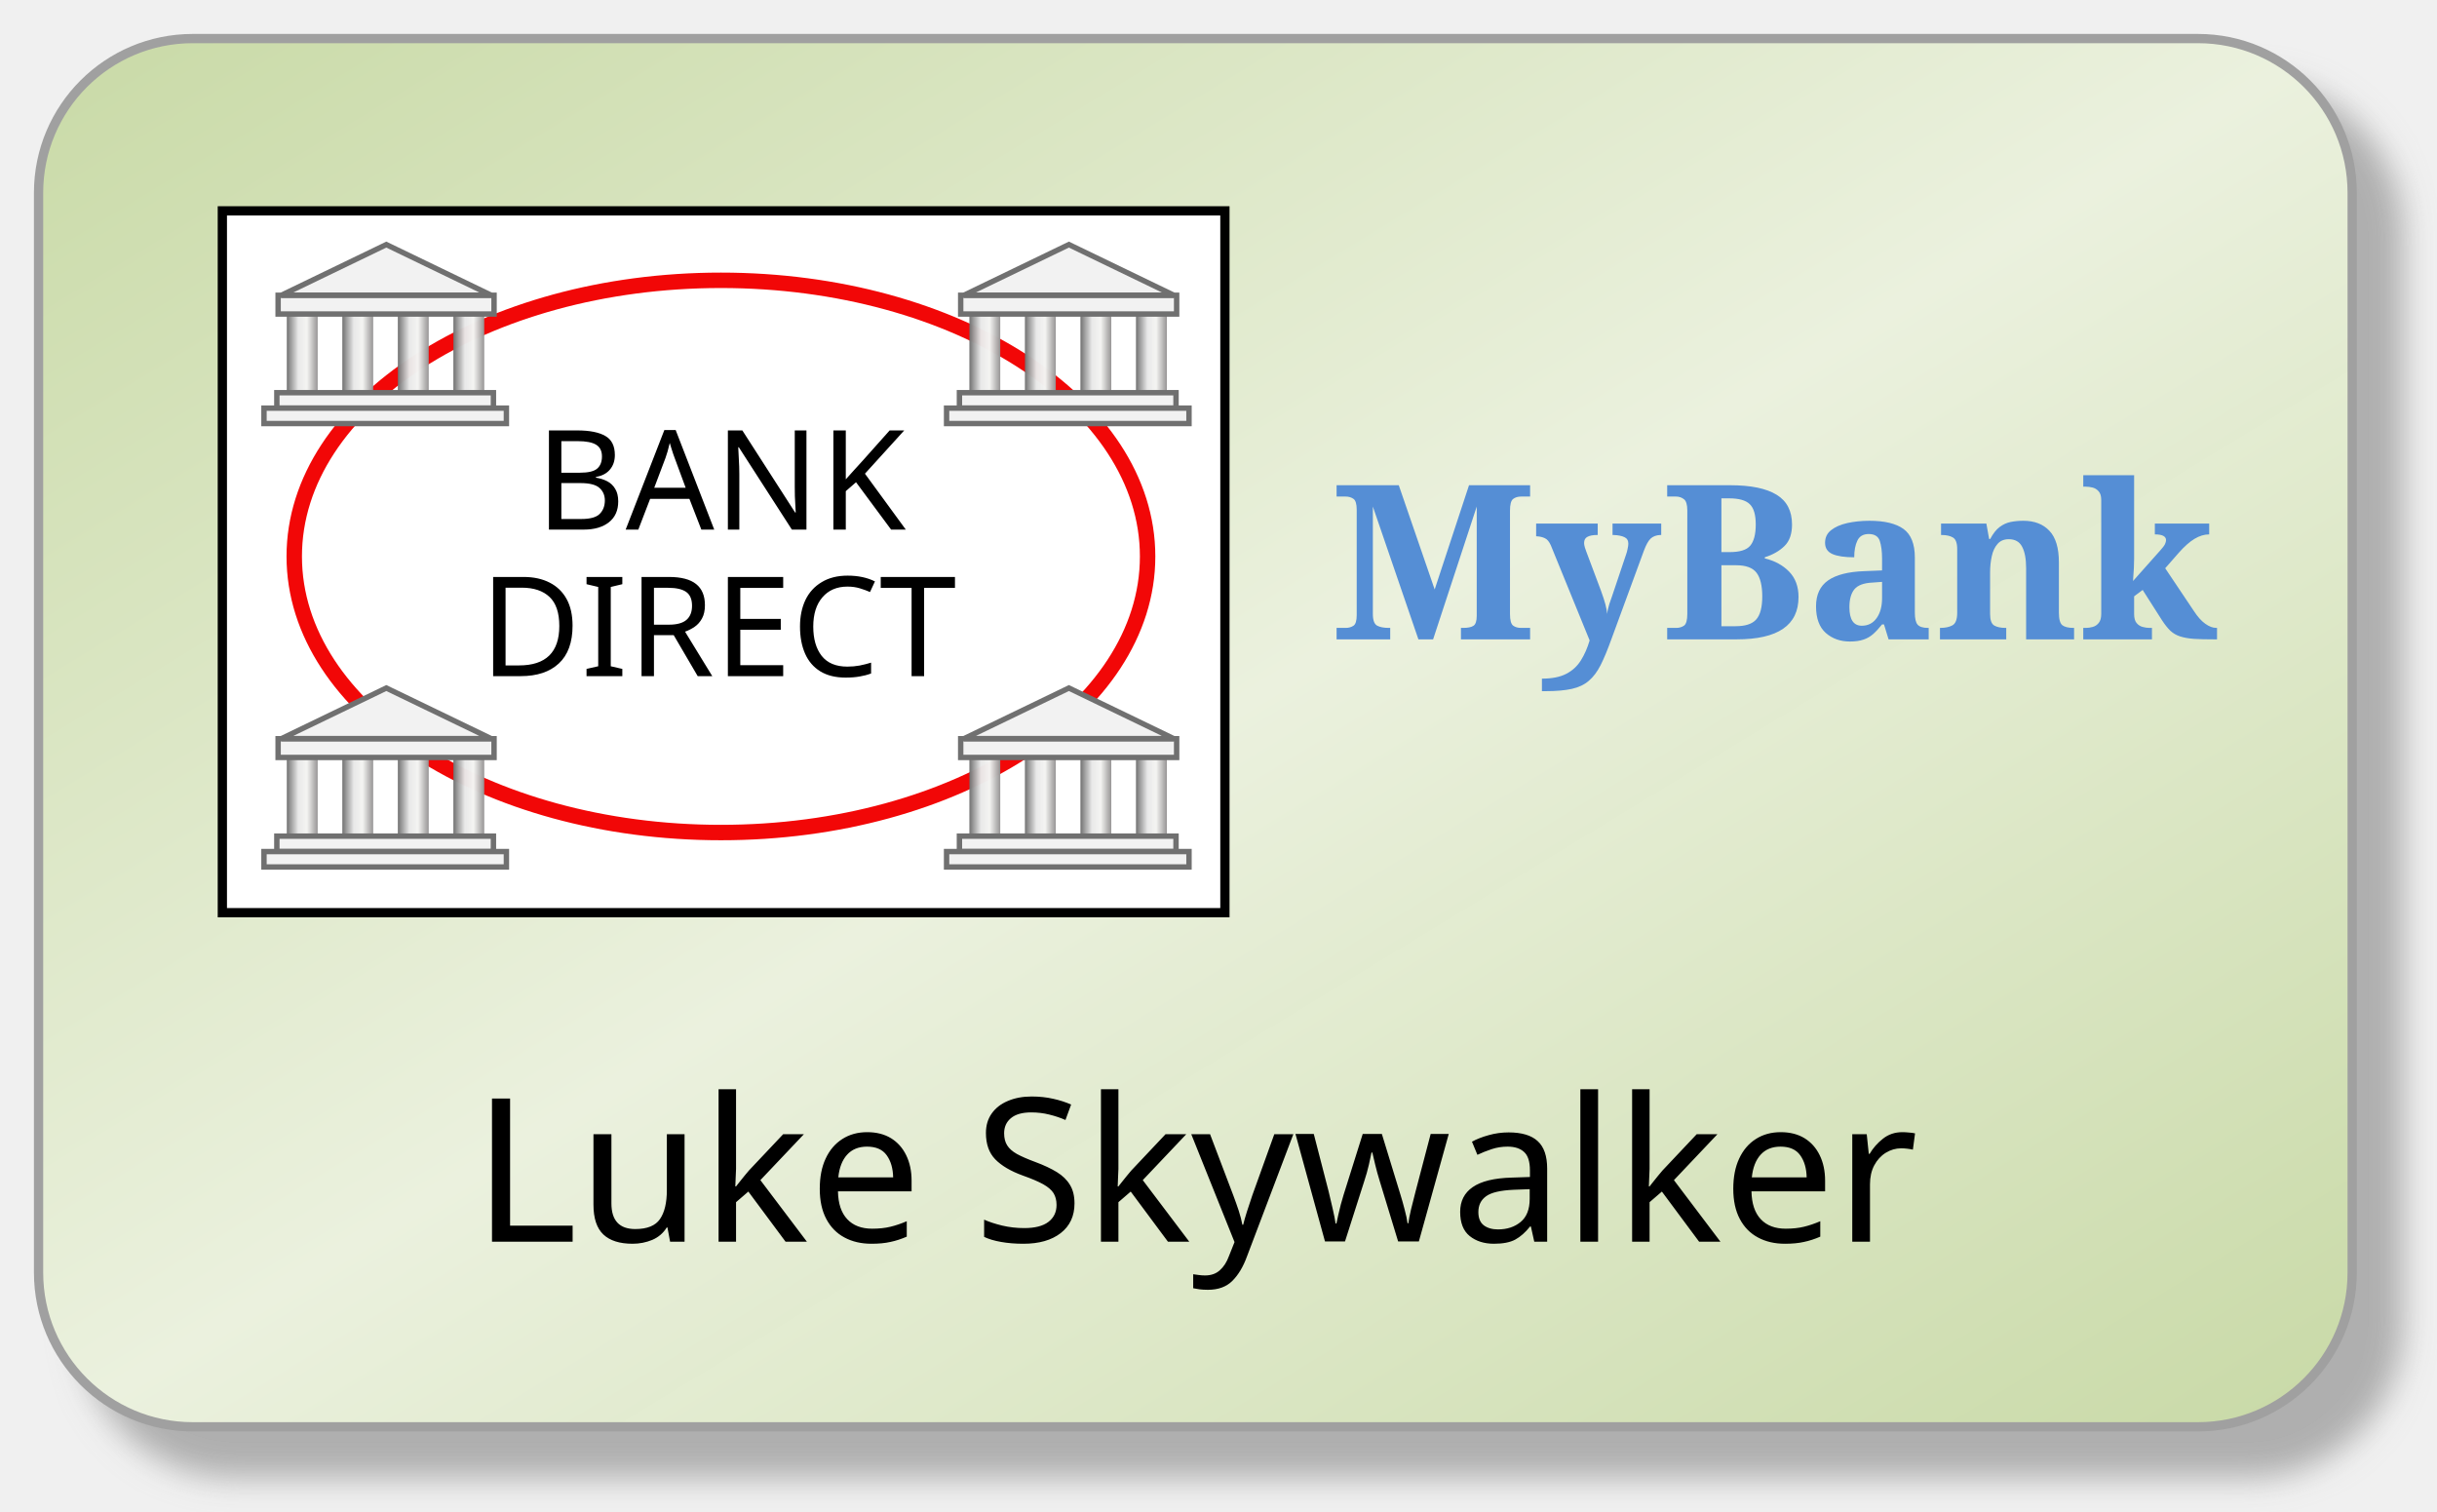
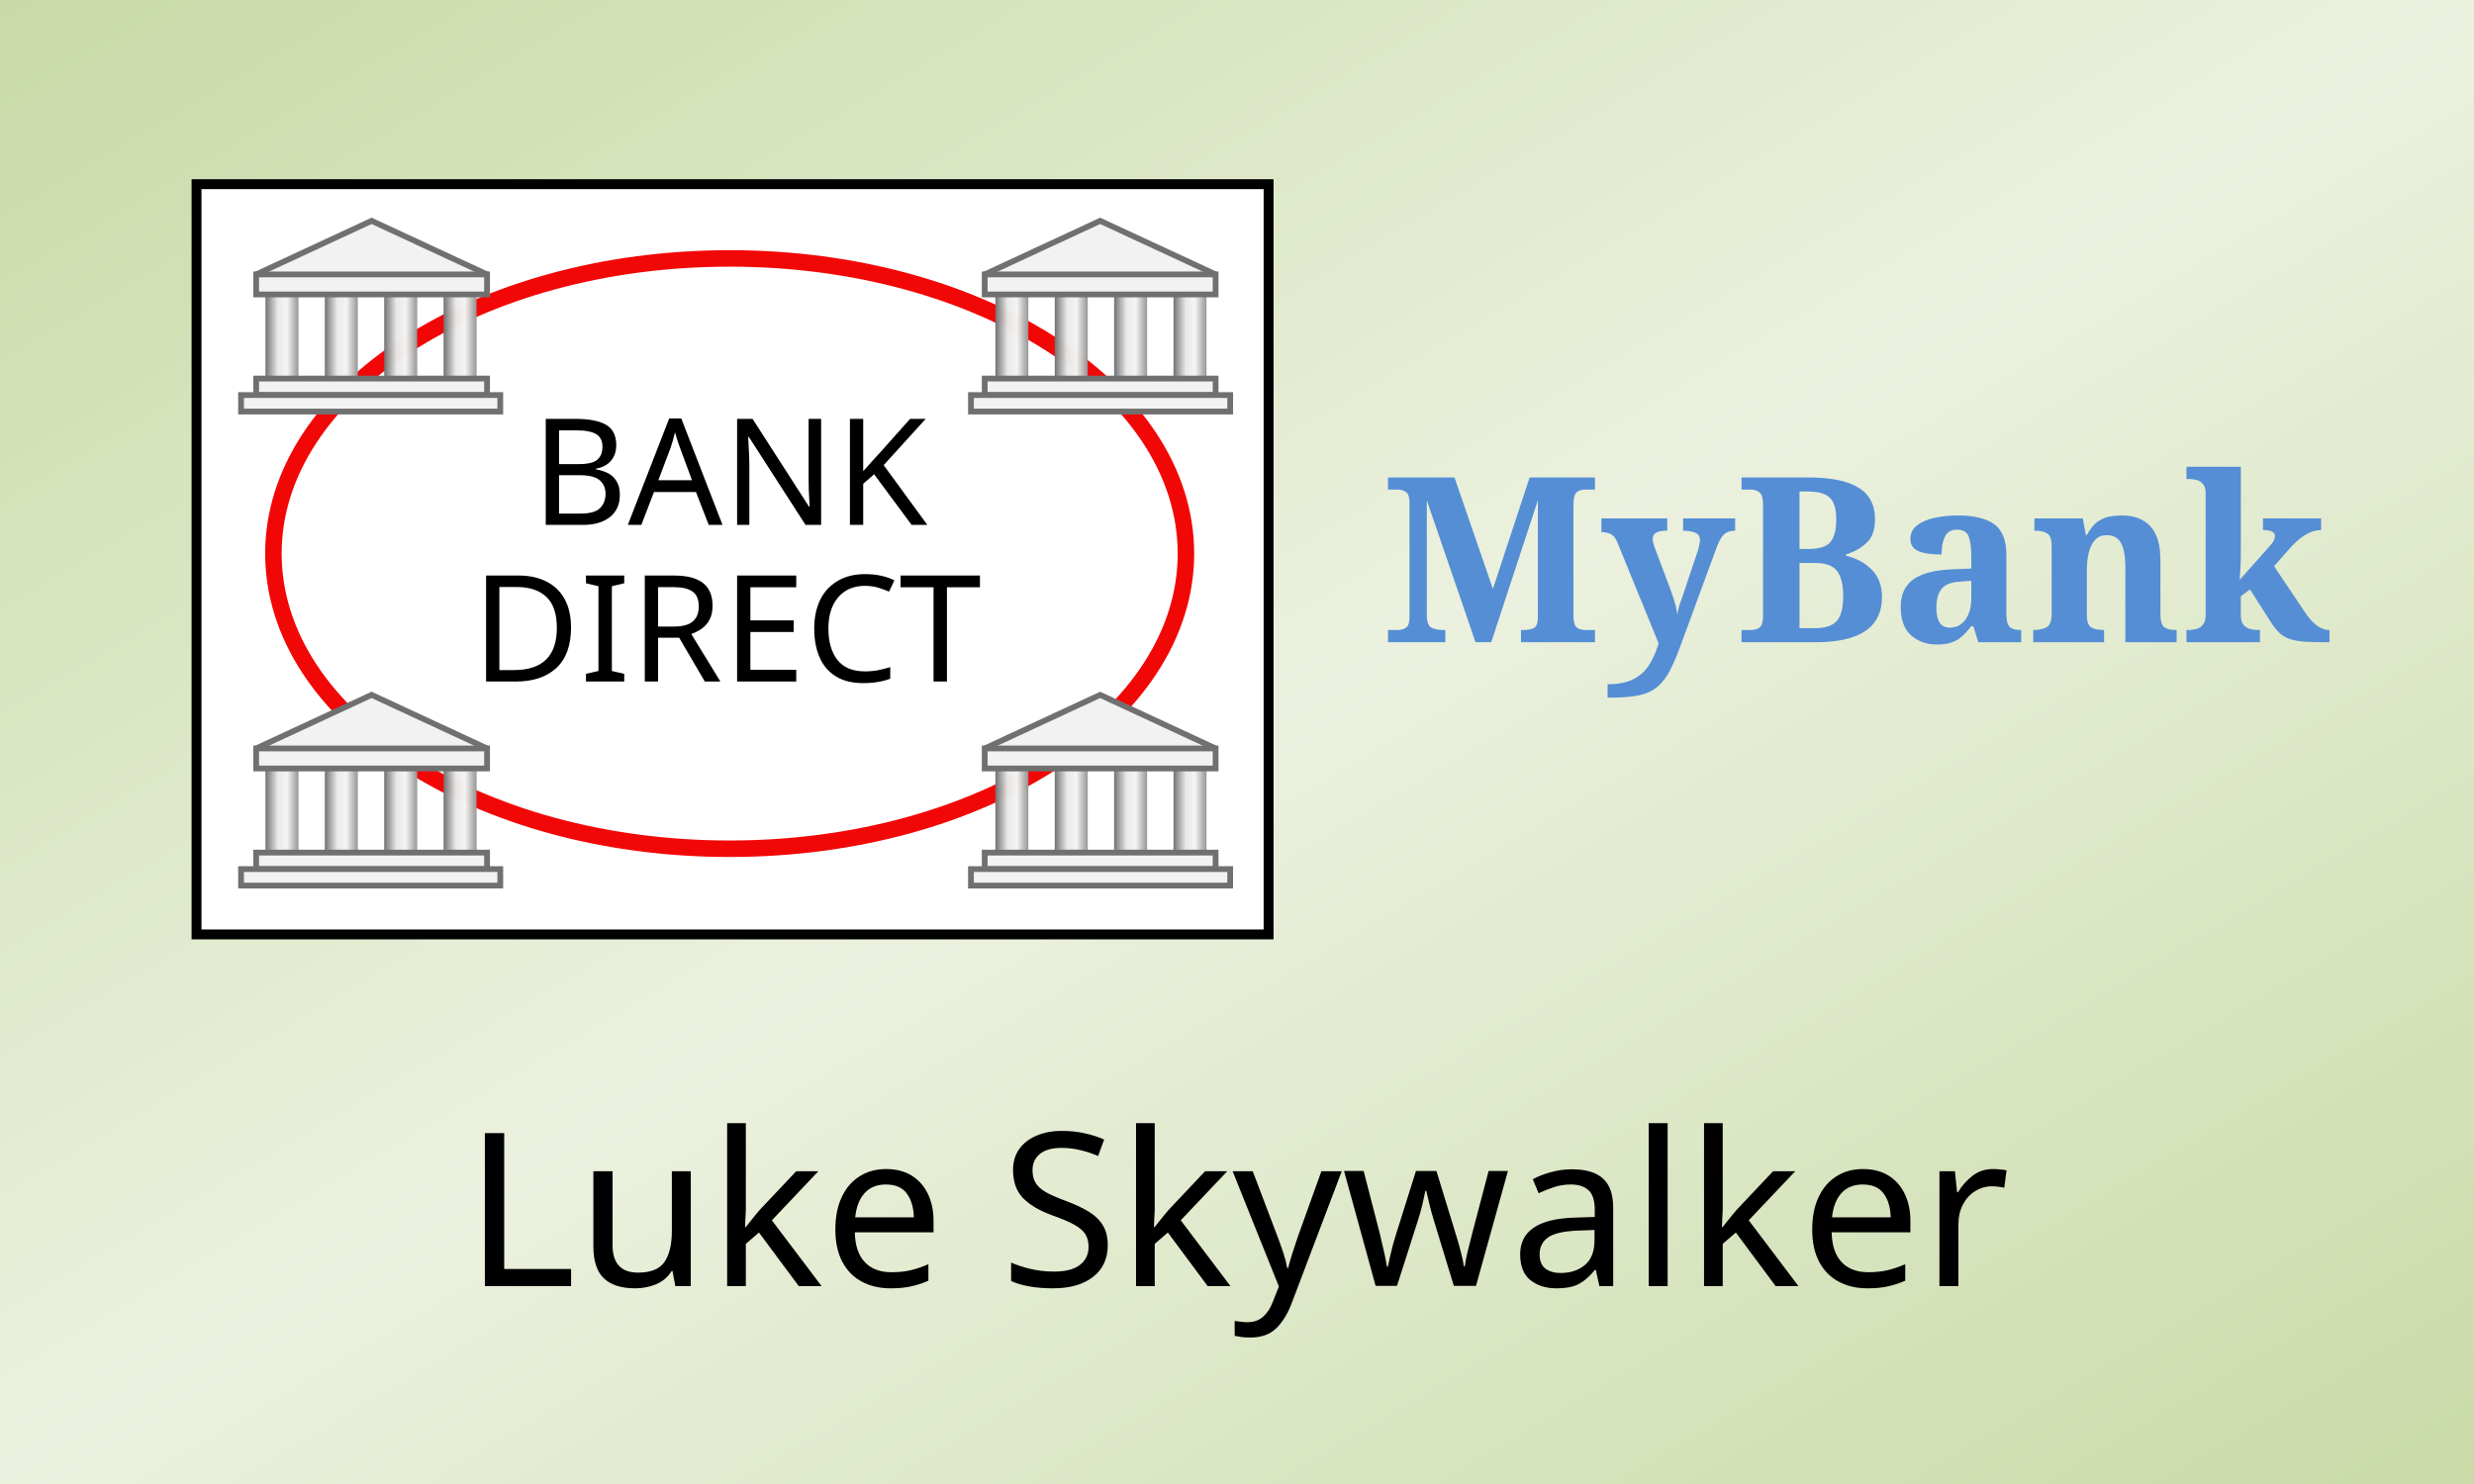
- <svg xmlns="http://www.w3.org/2000/svg" viewBox="0 0 316 196">
+ <svg xmlns="http://www.w3.org/2000/svg" width="300" height="180">
  <defs>
-     <linearGradient id="bankdirectGradient" x1="0" y1="0" x2="1" y2="1">
-       <stop stop-color="#c9daa7" offset="0" />
-       <stop stop-color="#ebf1de" offset="0.5" />
-       <stop stop-color="#c9daa7" stop-opacity="0.992" offset="1" />
+     <linearGradient y2="1" x2="1" y1="0" x1="0" id="bankdirectGradient">
+       <stop offset="0" stop-color="#c9daa7" />
+       <stop offset="0.5" stop-color="#ebf1de" />
+       <stop offset="1" stop-opacity="0.992" stop-color="#c9daa7" />
    </linearGradient>
-     <linearGradient id="bankPillar" x1="0" y1="0.6" x2="1" y2="0.6">
-       <stop offset="0" stop-color="#707070" stop-opacity="0.984" />
-       <stop stop-color="#e8e8e8" stop-opacity="0.977" offset="0.373" />
-       <stop offset="0.654" stop-color="#f4f4f2" stop-opacity="0.992" />
-       <stop offset="0.998" stop-opacity="0.984" stop-color="#969494" />
+     <linearGradient y2="0.6" x2="1" y1="0.6" x1="0" id="bankPillar">
+       <stop stop-opacity="0.984" stop-color="#707070" offset="0" />
+       <stop offset="0.373" stop-opacity="0.977" stop-color="#e8e8e8" />
+       <stop stop-opacity="0.992" stop-color="#f4f4f2" offset="0.654" />
+       <stop stop-color="#969494" stop-opacity="0.984" offset="0.998" />
    </linearGradient>
-     <filter width="200%" height="200%" x="-50%" y="-50%" id="messageBlur">
-       <feGaussianBlur stdDeviation="2" />
-     </filter>
  </defs>
  <g>
-     <rect x="10.4" y="10.4" width="301.2" height="181.2" fill="#afafaf" rx="20" ry="20" filter="url(#messageBlur)" />
-     <rect x="5" y="5" width="300" height="180" stroke="#A0A0A0" stroke-width="1.2" fill="url(#bankdirectGradient)" rx="20" ry="20" />
-     <text x="155" y="161" font-family="Sans-serif" font-size="26" text-anchor="middle">Luke Skywalker</text>
-     <text x="230" y="82.899" font-family="Serif" font-size="28" text-anchor="middle" font-weight="bold" fill="#558ed5">MyBank</text>
-     <rect stroke="#000000" fill="#ffffff" stroke-width="1.2" x="28.831" y="27.339" width="130" height="91" />
-     <ellipse fill="black" stroke="#f20707" fill-opacity="0" stroke-width="2" cx="93.481" cy="72.146" rx="55.327" ry="35.801" />
-     <text fill="#000000" x="93.442" y="68.669" font-size="18" font-family="Sans-serif" text-anchor="middle">BANK</text>
-     <text fill="#000000" x="93.108" y="87.669" font-size="18" font-family="Sans-serif" text-anchor="middle">DIRECT</text>
-     <rect width="4" height="10" x="37.19" y="40.8" stroke-width="0" fill-rule="evenodd" fill="url(#bankPillar)" />
-     <rect width="4" height="10" x="44.39" y="40.8" stroke-width="0" fill-rule="evenodd" fill="url(#bankPillar)" />
-     <rect width="4" height="10" x="51.59" y="40.8" stroke-width="0" fill-rule="evenodd" fill="url(#bankPillar)" />
-     <rect width="4" height="10" x="58.79" y="40.8" stroke-width="0" fill-rule="evenodd" fill="url(#bankPillar)" />
-     <rect width="28.083" height="2" x="35.898" y="50.917" stroke-width="0.7" fill-rule="evenodd" fill="#f2f2f2" stroke="#707070" />
-     <rect width="31.434" height="2" x="34.23" y="52.918" stroke-width="0.7" fill-rule="evenodd" fill="#f2f2f2" stroke="#707070" />
-     <rect width="28" height="2.429" x="36.062" y="38.286" stroke-width="0.7" fill-rule="evenodd" fill="#f2f2f2" stroke="#707070" />
-     <polygon transform="rotate(-90 50.09129,34.99206) " stroke-width="0.7" points="53.37,34.992 46.812,48.575 46.812,21.409 53.37,34.992 " fill="#f2f2f2" stroke="#707070" />
-     <rect width="4" height="10" x="37.19" y="98.297" stroke-width="0" fill-rule="evenodd" fill="url(#bankPillar)" />
-     <rect width="4" height="10" x="44.39" y="98.297" stroke-width="0" fill-rule="evenodd" fill="url(#bankPillar)" />
-     <rect width="4" height="10" x="51.59" y="98.297" stroke-width="0" fill-rule="evenodd" fill="url(#bankPillar)" />
-     <rect width="4" height="10" x="58.79" y="98.297" stroke-width="0" fill-rule="evenodd" fill="url(#bankPillar)" />
-     <rect width="28.083" height="2" x="35.898" y="108.414" stroke-width="0.7" fill-rule="evenodd" fill="#f2f2f2" stroke="#707070" />
-     <rect width="31.434" height="2" x="34.23" y="110.414" stroke-width="0.7" fill-rule="evenodd" fill="#f2f2f2" stroke="#707070" />
-     <rect width="28" height="2.429" x="36.062" y="95.783" stroke-width="0.7" fill-rule="evenodd" fill="#f2f2f2" stroke="#707070" />
-     <polygon transform="rotate(-90 50.09128,92.48895) " stroke-width="0.7" points="53.37,92.489 46.812,106.072 46.812,78.906 53.37,92.489 " fill="#f2f2f2" stroke="#707070" />
-     <rect width="4" height="10" x="125.7" y="40.8" stroke-width="0" fill-rule="evenodd" fill="url(#bankPillar)" />
-     <rect width="4" height="10" x="132.9" y="40.8" stroke-width="0" fill-rule="evenodd" fill="url(#bankPillar)" />
-     <rect width="4" height="10" x="140.1" y="40.8" stroke-width="0" fill-rule="evenodd" fill="url(#bankPillar)" />
-     <rect width="4" height="10" x="147.3" y="40.8" stroke-width="0" fill-rule="evenodd" fill="url(#bankPillar)" />
-     <rect width="28.083" height="2" x="124.407" y="50.917" stroke-width="0.7" fill-rule="evenodd" fill="#f2f2f2" stroke="#707070" />
-     <rect width="31.434" height="2" x="122.74" y="52.918" stroke-width="0.7" fill-rule="evenodd" fill="#f2f2f2" stroke="#707070" />
-     <rect width="28" height="2.429" x="124.571" y="38.286" stroke-width="0.7" fill-rule="evenodd" fill="#f2f2f2" stroke="#707070" />
-     <polygon transform="rotate(-90 138.6012,34.99206) " stroke-width="0.7" points="141.88,34.992 135.322,48.575 135.322,21.409 141.88,34.992 " fill="#f2f2f2" stroke="#707070" />
-     <rect width="4" height="10" x="125.7" y="98.297" stroke-width="0" fill-rule="evenodd" fill="url(#bankPillar)" />
-     <rect width="4" height="10" x="132.9" y="98.297" stroke-width="0" fill-rule="evenodd" fill="url(#bankPillar)" />
-     <rect width="4" height="10" x="140.1" y="98.297" stroke-width="0" fill-rule="evenodd" fill="url(#bankPillar)" />
-     <rect width="4" height="10" x="147.3" y="98.297" stroke-width="0" fill-rule="evenodd" fill="url(#bankPillar)" />
-     <rect width="28.083" height="2" x="124.407" y="108.414" stroke-width="0.7" fill-rule="evenodd" fill="#f2f2f2" stroke="#707070" />
-     <rect width="31.434" height="2" x="122.74" y="110.414" stroke-width="0.7" fill-rule="evenodd" fill="#f2f2f2" stroke="#707070" />
-     <rect width="28" height="2.429" x="124.571" y="95.783" stroke-width="0.7" fill-rule="evenodd" fill="#f2f2f2" stroke="#707070" />
-     <polygon transform="rotate(-90 138.6012,92.48895) " stroke-width="0.7" points="141.88,92.489 135.322,106.072 135.322,78.906 141.88,92.489 " fill="#f2f2f2" stroke="#707070" />
+     <rect fill="url(#bankdirectGradient)" height="180" width="300" y="0" x="0" />
+     <text text-anchor="middle" font-size="26" font-family="Sans-serif" y="156" x="150">Luke Skywalker</text>
+     <text fill="#558ed5" font-weight="bold" text-anchor="middle" font-size="28" font-family="Serif" y="77.899" x="225">MyBank</text>
+     <rect height="91" width="130" y="22.339" x="23.831" stroke-width="1.2" fill="#ffffff" stroke="#000000" />
+     <ellipse ry="35.801" rx="55.327" cy="67.146" cx="88.481" stroke-width="2" fill-opacity="0" stroke="#f20707" fill="black" />
+     <text text-anchor="middle" font-family="Sans-serif" font-size="18" y="63.669" x="88.442" fill="#000000">BANK</text>
+     <text text-anchor="middle" font-family="Sans-serif" font-size="18" y="82.669" x="88.108" fill="#000000">DIRECT</text>
+     <rect fill="url(#bankPillar)" stroke-width="0" y="35.8" x="32.19" height="10" width="4" />
+     <rect fill="url(#bankPillar)" stroke-width="0" y="35.8" x="39.39" height="10" width="4" />
+     <rect fill="url(#bankPillar)" stroke-width="0" y="35.8" x="46.59" height="10" width="4" />
+     <rect fill="url(#bankPillar)" stroke-width="0" y="35.8" x="53.79" height="10" width="4" />
+     <path stroke="#707070" fill="#f2f2f2" d="m31.061,33.286l14,-6.5l14,6.5" stroke-width="0.7" />
+     <rect stroke="#707070" fill="#f2f2f2" stroke-width="0.7" y="45.917" x="31.061" height="2" width="28" />
+     <rect stroke="#707070" fill="#f2f2f2" stroke-width="0.7" y="47.918" x="29.23" height="2" width="31.434" />
+     <rect stroke="#707070" fill="#f2f2f2" stroke-width="0.7" y="33.286" x="31.061" height="2.429" width="28" />
+     <rect fill="url(#bankPillar)" stroke-width="0" y="93.297" x="32.19" height="10" width="4" />
+     <rect fill="url(#bankPillar)" stroke-width="0" y="93.297" x="39.39" height="10" width="4" />
+     <rect fill="url(#bankPillar)" stroke-width="0" y="93.297" x="46.59" height="10" width="4" />
+     <rect fill="url(#bankPillar)" stroke-width="0" y="93.297" x="53.79" height="10" width="4" />
+     <path stroke="#707070" fill="#f2f2f2" d="m31.061,90.783l14,-6.5l14,6.5" stroke-width="0.7" />
+     <rect stroke="#707070" fill="#f2f2f2" stroke-width="0.7" y="103.414" x="31.061" height="2" width="28" />
+     <rect stroke="#707070" fill="#f2f2f2" stroke-width="0.7" y="105.414" x="29.23" height="2" width="31.434" />
+     <rect stroke="#707070" fill="#f2f2f2" stroke-width="0.7" y="90.783" x="31.061" height="2.429" width="28" />
+     <rect fill="url(#bankPillar)" stroke-width="0" y="35.8" x="120.7" height="10" width="4" />
+     <rect fill="url(#bankPillar)" stroke-width="0" y="35.8" x="127.9" height="10" width="4" />
+     <rect fill="url(#bankPillar)" stroke-width="0" y="35.8" x="135.1" height="10" width="4" />
+     <rect fill="url(#bankPillar)" stroke-width="0" y="35.8" x="142.3" height="10" width="4" />
+     <path stroke="#707070" fill="#f2f2f2" d="m119.407,33.286l14,-6.5l14,6.5" stroke-width="0.7" />
+     <rect stroke="#707070" fill="#f2f2f2" stroke-width="0.7" y="45.917" x="119.407" height="2" width="28" />
+     <rect stroke="#707070" fill="#f2f2f2" stroke-width="0.7" y="47.918" x="117.74" height="2" width="31.434" />
+     <rect stroke="#707070" fill="#f2f2f2" stroke-width="0.7" y="33.286" x="119.407" height="2.429" width="28" />
+     <rect fill="url(#bankPillar)" stroke-width="0" y="93.297" x="120.7" height="10" width="4" />
+     <rect fill="url(#bankPillar)" stroke-width="0" y="93.297" x="127.9" height="10" width="4" />
+     <rect fill="url(#bankPillar)" stroke-width="0" y="93.297" x="135.1" height="10" width="4" />
+     <rect fill="url(#bankPillar)" stroke-width="0" y="93.297" x="142.3" height="10" width="4" />
+     <path stroke="#707070" fill="#f2f2f2" d="m119.407,90.783l14,-6.5l14,6.5" stroke-width="0.7" />
+     <rect stroke="#707070" fill="#f2f2f2" stroke-width="0.7" y="103.414" x="119.407" height="2" width="28" />
+     <rect stroke="#707070" fill="#f2f2f2" stroke-width="0.7" y="105.414" x="117.74" height="2" width="31.434" />
+     <rect stroke="#707070" fill="#f2f2f2" stroke-width="0.7" y="90.783" x="119.407" height="2.429" width="28" />
  </g>
</svg>
